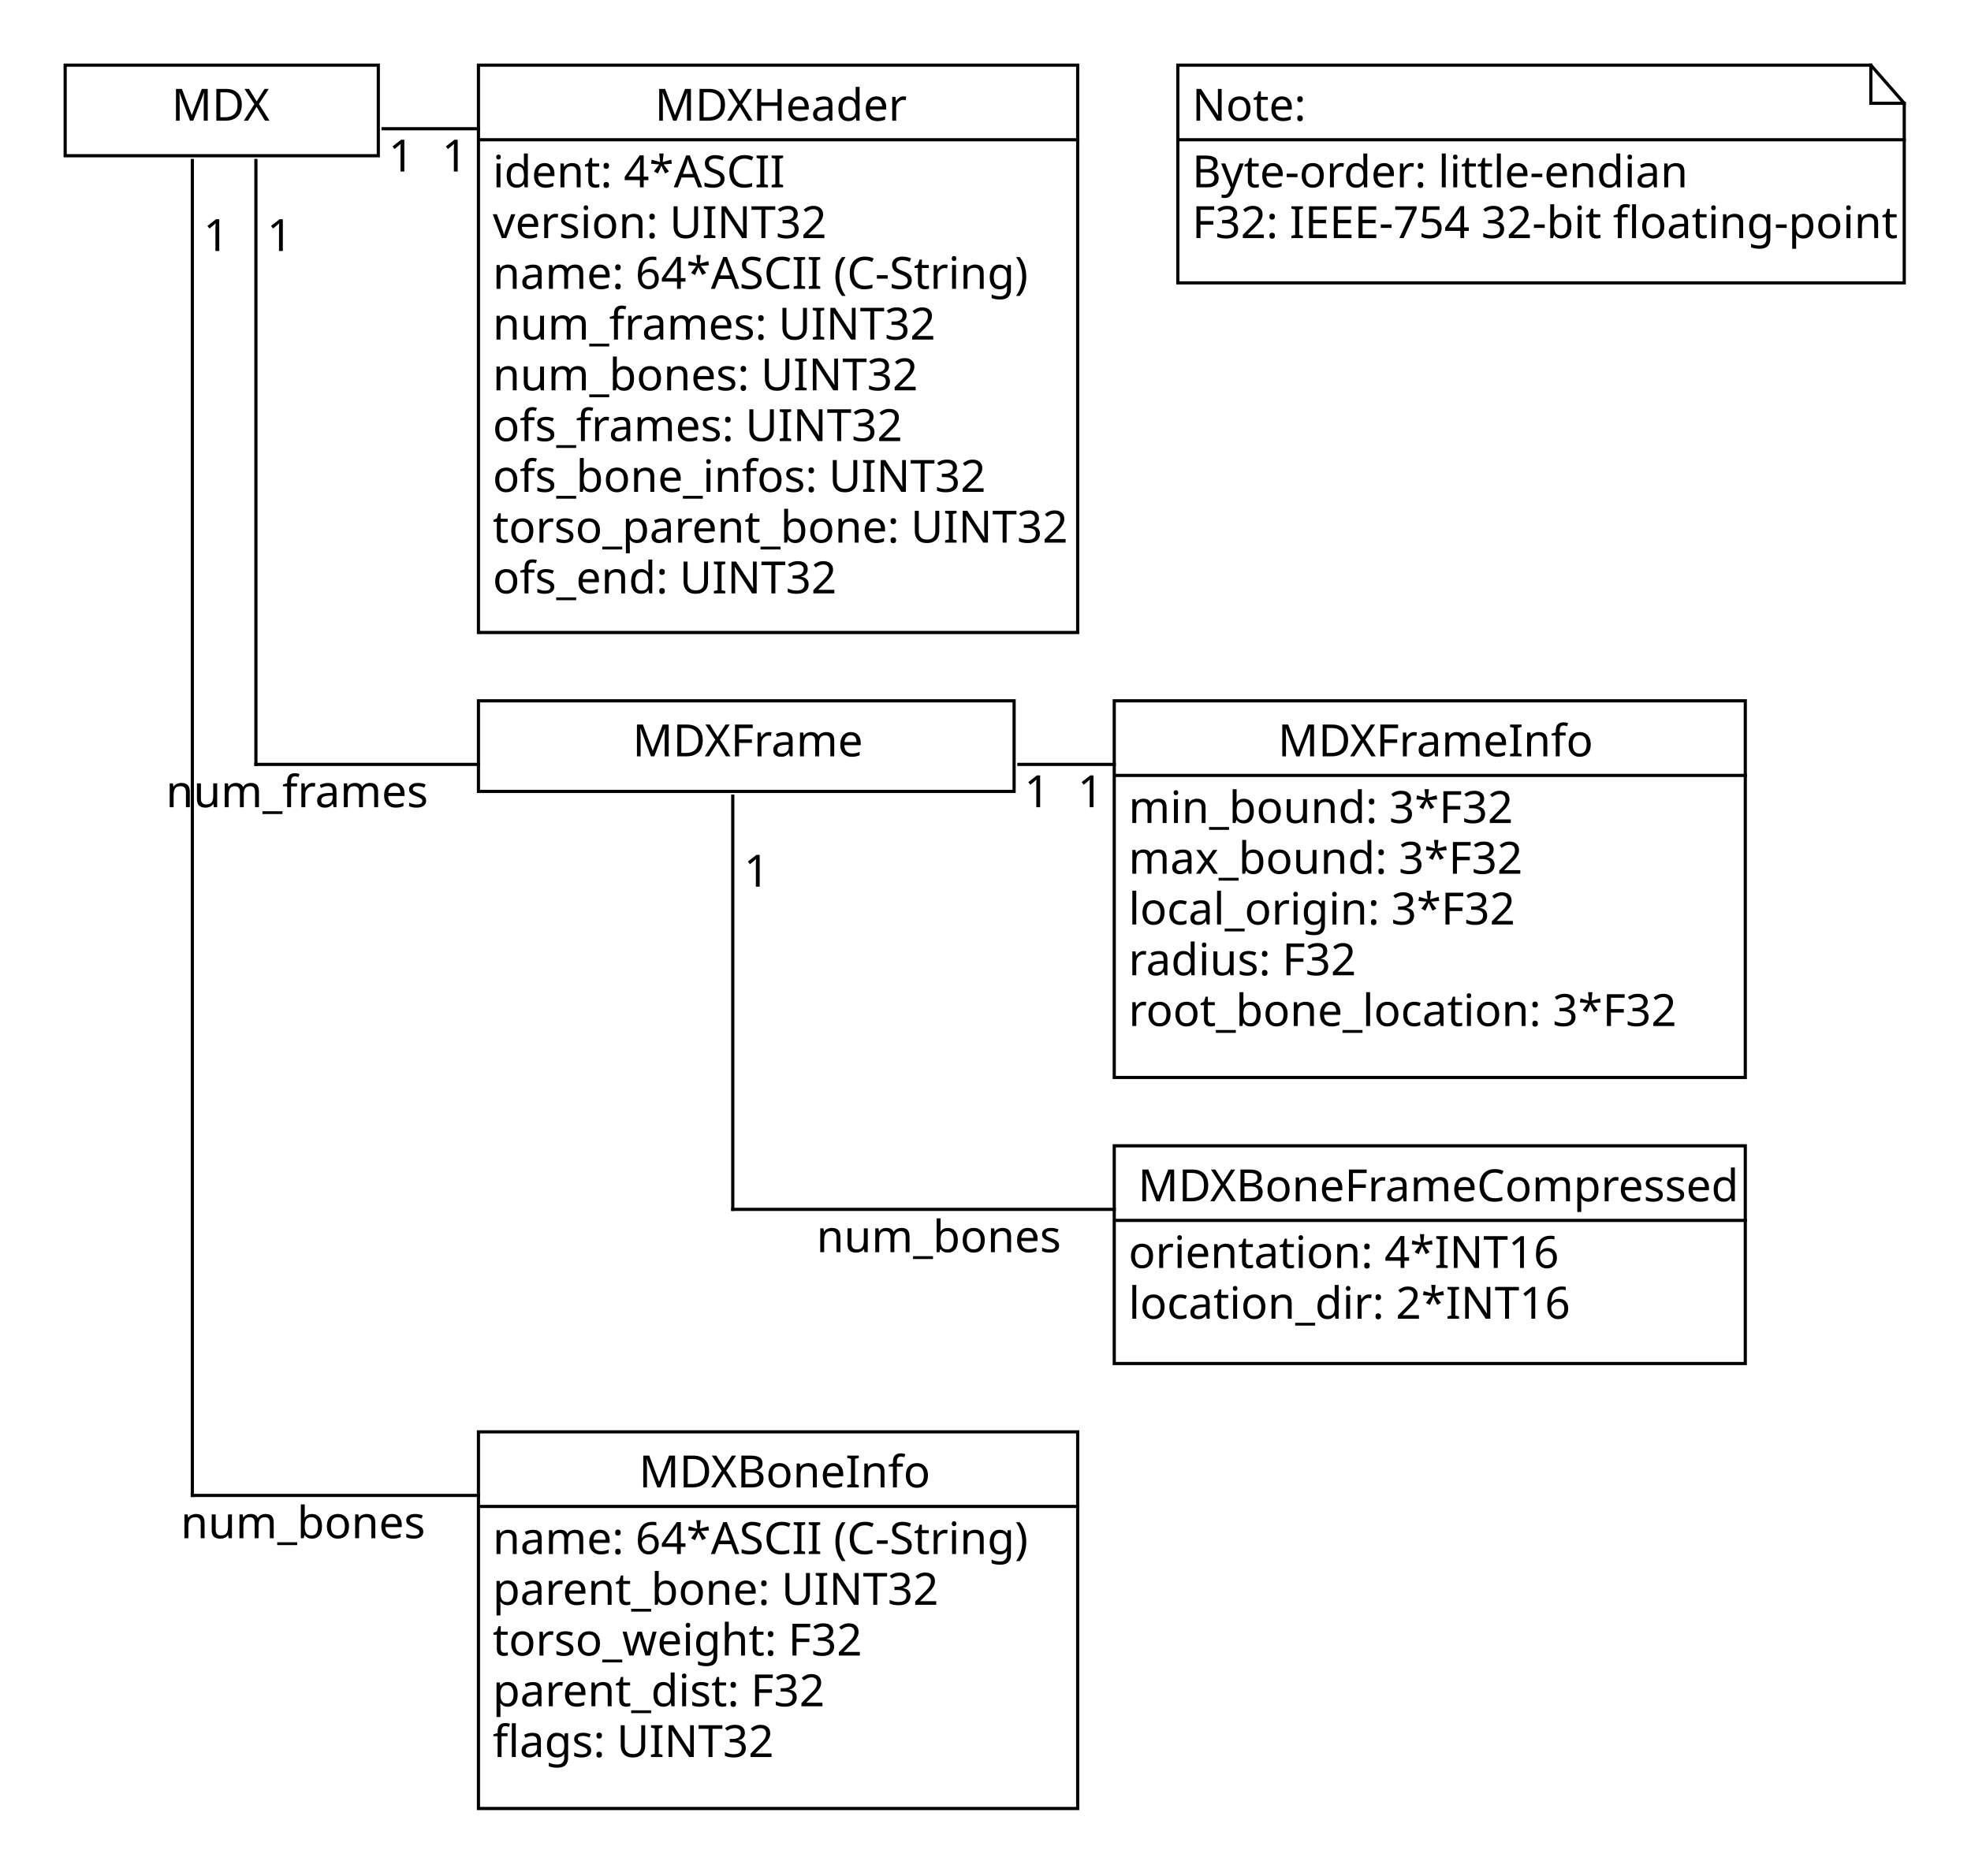
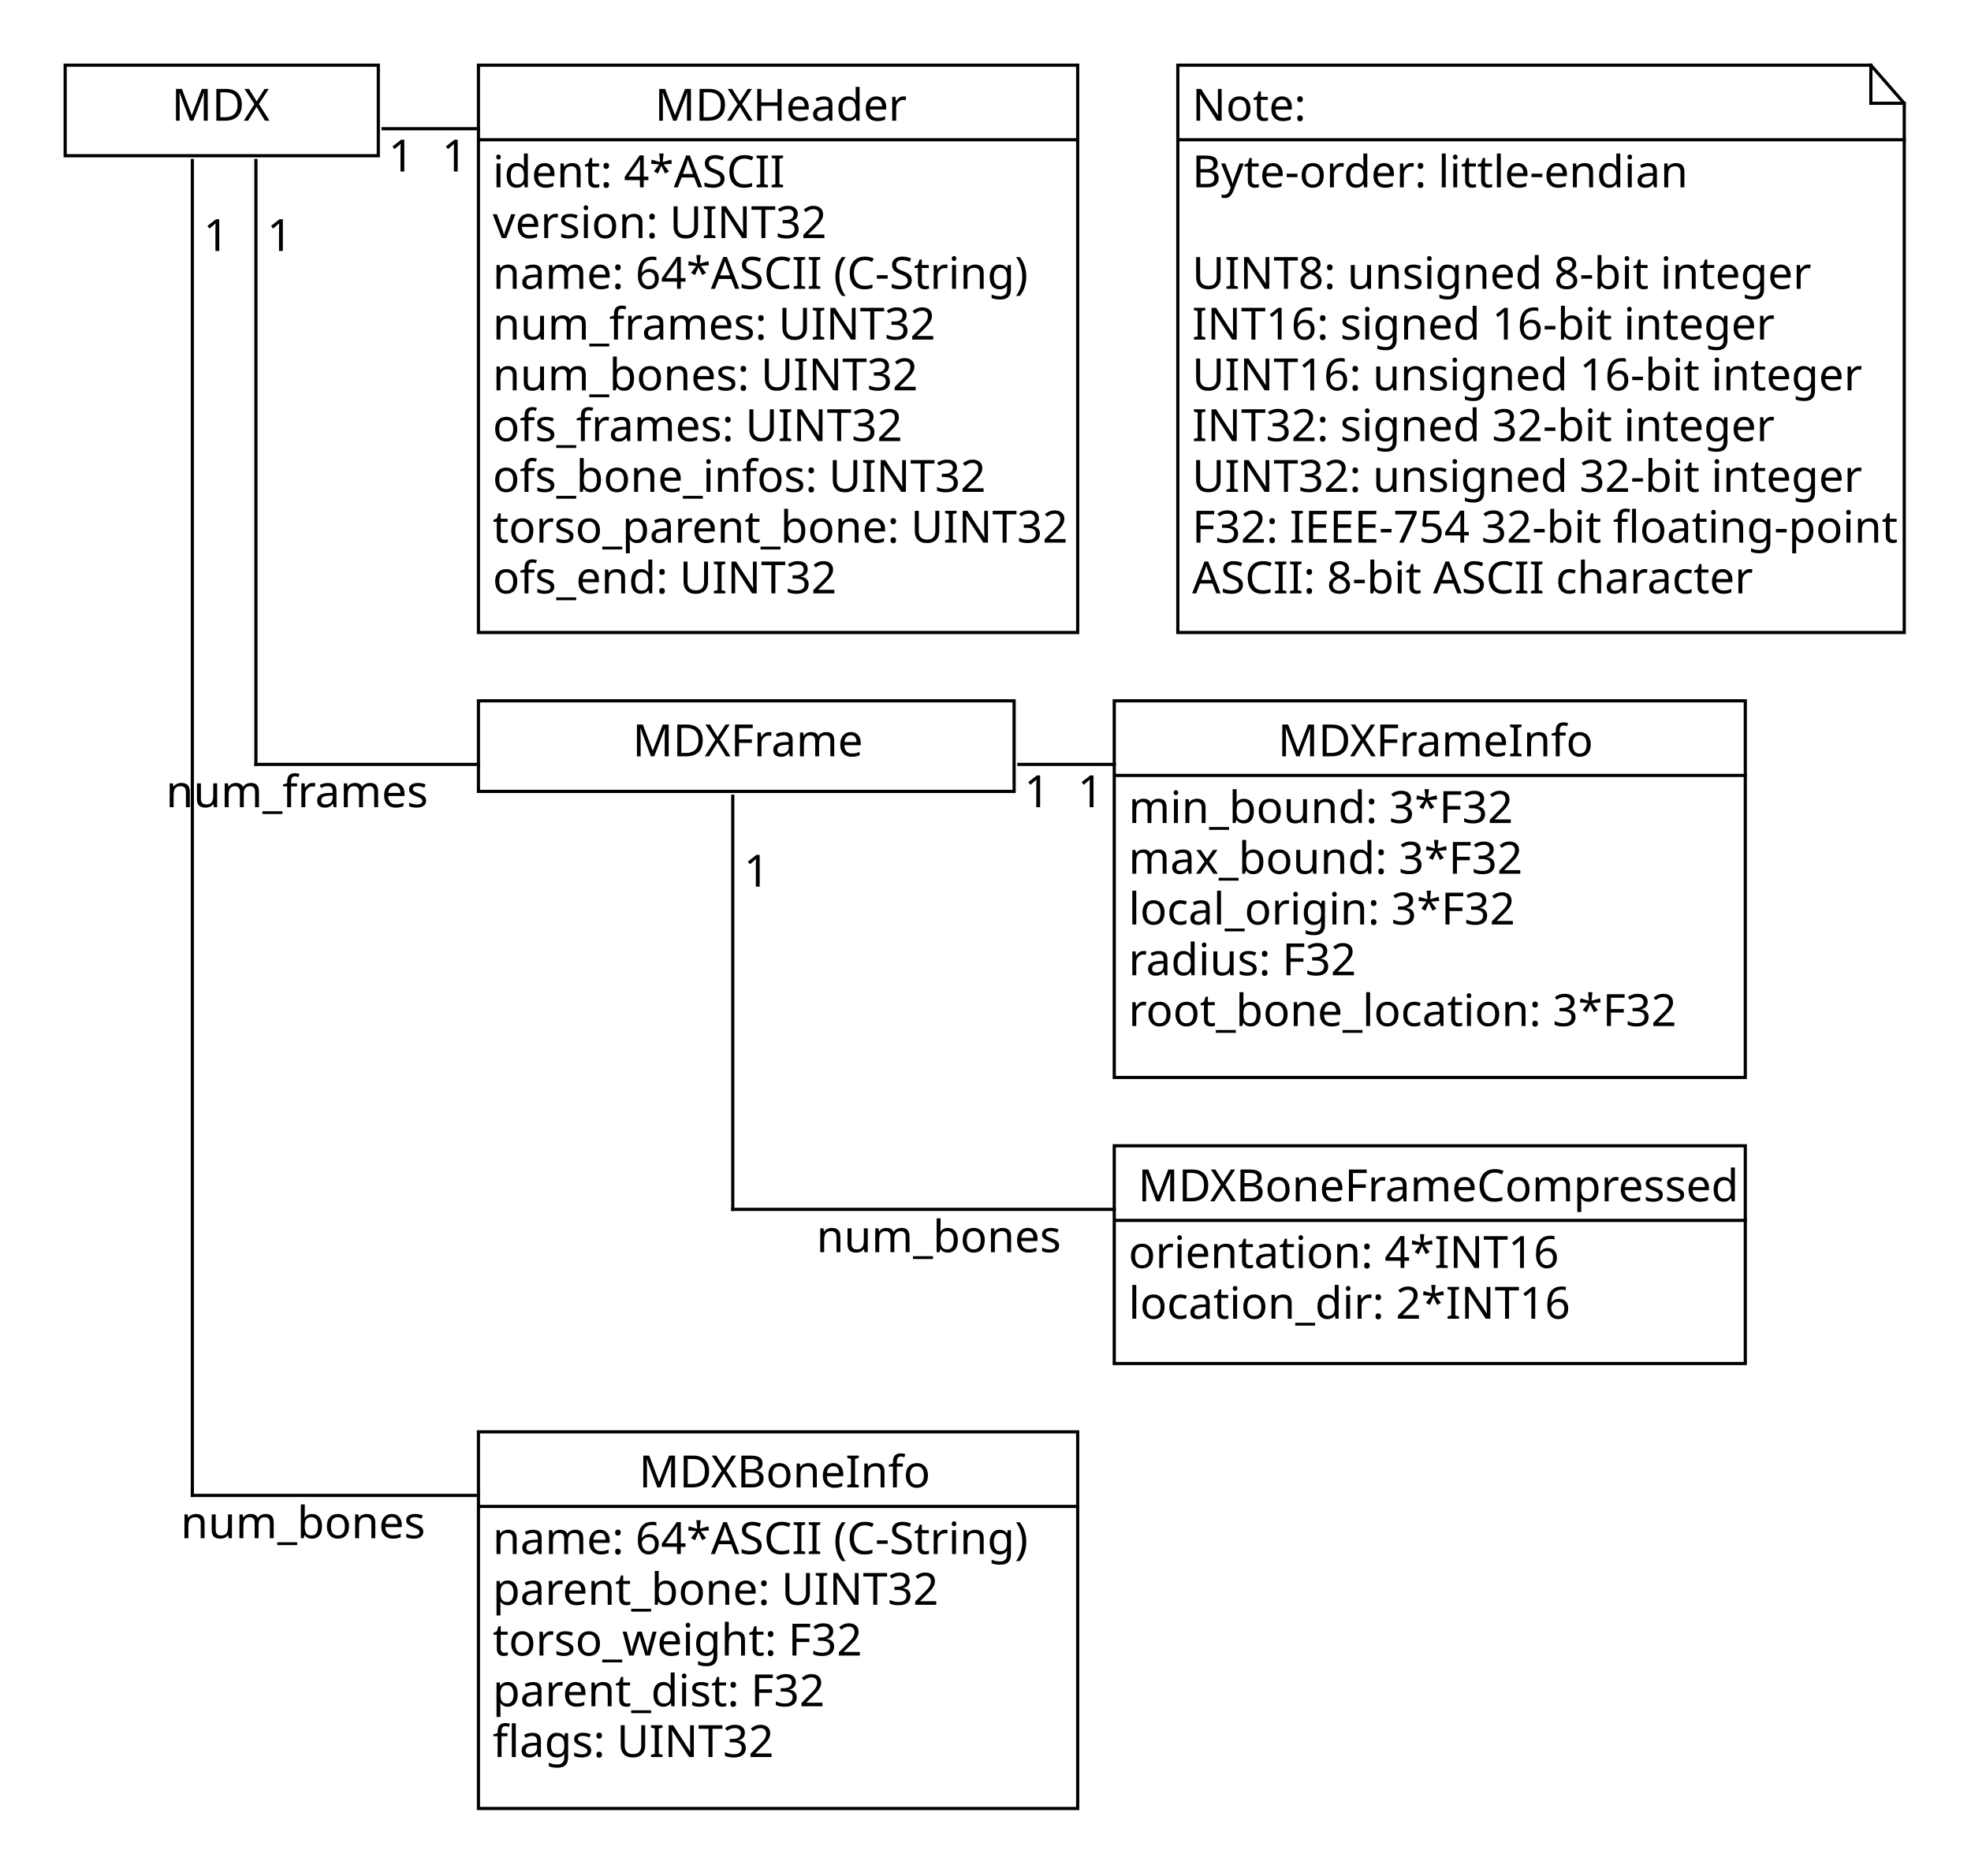
<svg xmlns="http://www.w3.org/2000/svg" fill-opacity="1" color-rendering="auto" color-interpolation="auto" text-rendering="auto" stroke="black" stroke-linecap="square" width="620" stroke-miterlimit="10" shape-rendering="auto" stroke-opacity="1" fill="black" stroke-dasharray="none" font-weight="normal" stroke-width="1" viewBox="180 70 620 590" height="590" font-family="'Dialog'" font-style="normal" stroke-linejoin="miter" font-size="12px" stroke-dashoffset="0" image-rendering="auto">
  <defs id="genericDefs" />
  <g>
    <defs id="defs1">
      <clipPath clipPathUnits="userSpaceOnUse" id="clipPath1">
        <path d="M0 0 L2147483647 0 L2147483647 2147483647 L0 2147483647 L0 0 Z" />
      </clipPath>
      <clipPath clipPathUnits="userSpaceOnUse" id="clipPath2">
-         <path d="M0 0 L0 70 L230 70 L230 0 Z" />
+         <path d="M0 0 L0 180 L230 180 L230 0 Z" />
      </clipPath>
      <clipPath clipPathUnits="userSpaceOnUse" id="clipPath3">
        <path d="M0 0 L0 120 L190 120 L190 0 Z" />
      </clipPath>
      <clipPath clipPathUnits="userSpaceOnUse" id="clipPath4">
        <path d="M0 0 L0 70 L200 70 L200 0 Z" />
      </clipPath>
      <clipPath clipPathUnits="userSpaceOnUse" id="clipPath5">
        <path d="M0 0 L0 120 L200 120 L200 0 Z" />
      </clipPath>
      <clipPath clipPathUnits="userSpaceOnUse" id="clipPath6">
        <path d="M0 0 L0 30 L170 30 L170 0 Z" />
      </clipPath>
      <clipPath clipPathUnits="userSpaceOnUse" id="clipPath7">
        <path d="M0 0 L0 180 L190 180 L190 0 Z" />
      </clipPath>
      <clipPath clipPathUnits="userSpaceOnUse" id="clipPath8">
        <path d="M0 0 L0 30 L100 30 L100 0 Z" />
      </clipPath>
      <clipPath clipPathUnits="userSpaceOnUse" id="clipPath9">
        <path d="M0 0 L0 460 L120 460 L120 0 Z" />
      </clipPath>
      <clipPath clipPathUnits="userSpaceOnUse" id="clipPath10">
        <path d="M0 0 L0 170 L150 170 L150 0 Z" />
      </clipPath>
      <clipPath clipPathUnits="userSpaceOnUse" id="clipPath11">
        <path d="M0 0 L0 50 L60 50 L60 0 Z" />
      </clipPath>
      <clipPath clipPathUnits="userSpaceOnUse" id="clipPath12">
        <path d="M0 0 L0 230 L120 230 L120 0 Z" />
      </clipPath>
    </defs>
    <g fill="rgb(255,255,255)" fill-opacity="0" transform="translate(550,90)" stroke-opacity="0" stroke="rgb(255,255,255)">
-       <path d="M0.5 0.5 L218.5 0.5 L229 12.5 L229 69 L0.5 69 Z" stroke="none" clip-path="url(#clipPath2)" />
+       <path d="M0.5 0.5 L218.5 0.5 L229 12.5 L229 179 L0.5 179 Z" stroke="none" clip-path="url(#clipPath2)" />
    </g>
    <g transform="translate(550,90)">
-       <path fill="none" d="M0.5 0.5 L218.5 0.5 L229 12.5 L229 69 L0.5 69 Z" clip-path="url(#clipPath2)" />
+       <path fill="none" d="M0.5 0.5 L218.5 0.5 L229 12.5 L229 179 L0.5 179 Z" clip-path="url(#clipPath2)" />
      <path fill="none" d="M218.5 0.5 L218.5 12.5 L229 12.5" clip-path="url(#clipPath2)" />
      <text x="5" font-size="14px" y="17.969" clip-path="url(#clipPath2)" font-family="sans-serif" stroke="none" xml:space="preserve">Note:</text>
      <path fill="none" d="M1 23.969 L229 23.969" clip-path="url(#clipPath2)" />
      <text x="5" font-size="14px" y="38.938" clip-path="url(#clipPath2)" font-family="sans-serif" stroke="none" xml:space="preserve">Byte-order: little-endian</text>
-       <text x="5" font-size="14px" y="54.906" clip-path="url(#clipPath2)" font-family="sans-serif" stroke="none" xml:space="preserve">F32: IEEE-754 32-bit floating-point</text>
+       <text x="5" font-size="14px" y="70.875" clip-path="url(#clipPath2)" font-family="sans-serif" stroke="none" xml:space="preserve">UINT8: unsigned 8-bit integer</text>
+       <text x="5" font-size="14px" y="86.844" clip-path="url(#clipPath2)" font-family="sans-serif" stroke="none" xml:space="preserve">INT16: signed 16-bit integer</text>
+       <text x="5" font-size="14px" y="102.812" clip-path="url(#clipPath2)" font-family="sans-serif" stroke="none" xml:space="preserve">UINT16: unsigned 16-bit integer</text>
+       <text x="5" font-size="14px" y="118.781" clip-path="url(#clipPath2)" font-family="sans-serif" stroke="none" xml:space="preserve">INT32: signed 32-bit integer</text>
+       <text x="5" font-size="14px" y="134.75" clip-path="url(#clipPath2)" font-family="sans-serif" stroke="none" xml:space="preserve">UINT32: unsigned 32-bit integer</text>
+       <text x="5" font-size="14px" y="150.719" clip-path="url(#clipPath2)" font-family="sans-serif" stroke="none" xml:space="preserve">F32: IEEE-754 32-bit floating-point</text>
+       <text x="5" font-size="14px" y="166.688" clip-path="url(#clipPath2)" font-family="sans-serif" stroke="none" xml:space="preserve">ASCII: 8-bit ASCII character</text>
    </g>
    <g fill="rgb(255,255,255)" fill-opacity="0" transform="translate(330,520)" stroke-opacity="0" stroke="rgb(255,255,255)">
      <rect x="0.5" width="188.5" height="118.5" y="0.5" clip-path="url(#clipPath3)" stroke="none" />
    </g>
    <g transform="translate(330,520)">
      <rect fill="none" x="0.5" width="188.5" height="118.5" y="0.5" clip-path="url(#clipPath3)" />
      <text x="51" font-size="14px" y="17.969" clip-path="url(#clipPath3)" font-family="sans-serif" stroke="none" xml:space="preserve">MDXBoneInfo</text>
      <path fill="none" d="M1 23.969 L189 23.969" clip-path="url(#clipPath3)" />
      <text x="5" font-size="14px" y="38.938" clip-path="url(#clipPath3)" font-family="sans-serif" stroke="none" xml:space="preserve">name: 64*ASCII (C-String)</text>
      <text x="5" font-size="14px" y="54.906" clip-path="url(#clipPath3)" font-family="sans-serif" stroke="none" xml:space="preserve">parent_bone: UINT32</text>
      <text x="5" font-size="14px" y="70.875" clip-path="url(#clipPath3)" font-family="sans-serif" stroke="none" xml:space="preserve">torso_weight: F32</text>
      <text x="5" font-size="14px" y="86.844" clip-path="url(#clipPath3)" font-family="sans-serif" stroke="none" xml:space="preserve">parent_dist: F32</text>
      <text x="5" font-size="14px" y="102.812" clip-path="url(#clipPath3)" font-family="sans-serif" stroke="none" xml:space="preserve">flags: UINT32</text>
    </g>
    <g fill="rgb(255,255,255)" fill-opacity="0" transform="translate(530,430)" stroke-opacity="0" stroke="rgb(255,255,255)">
      <rect x="0.5" width="198.5" height="68.5" y="0.5" clip-path="url(#clipPath4)" stroke="none" />
    </g>
    <g transform="translate(530,430)">
      <rect fill="none" x="0.5" width="198.5" height="68.5" y="0.5" clip-path="url(#clipPath4)" />
      <text x="8" font-size="14px" y="17.969" clip-path="url(#clipPath4)" font-family="sans-serif" stroke="none" xml:space="preserve">MDXBoneFrameCompressed</text>
      <path fill="none" d="M1 23.969 L199 23.969" clip-path="url(#clipPath4)" />
      <text x="5" font-size="14px" y="38.938" clip-path="url(#clipPath4)" font-family="sans-serif" stroke="none" xml:space="preserve">orientation: 4*INT16</text>
      <text x="5" font-size="14px" y="54.906" clip-path="url(#clipPath4)" font-family="sans-serif" stroke="none" xml:space="preserve">location_dir: 2*INT16</text>
    </g>
    <g fill="rgb(255,255,255)" fill-opacity="0" transform="translate(530,290)" stroke-opacity="0" stroke="rgb(255,255,255)">
      <rect x="0.5" width="198.5" height="118.5" y="0.5" clip-path="url(#clipPath5)" stroke="none" />
    </g>
    <g transform="translate(530,290)">
      <rect fill="none" x="0.5" width="198.5" height="118.5" y="0.5" clip-path="url(#clipPath5)" />
      <text x="52" font-size="14px" y="17.969" clip-path="url(#clipPath5)" font-family="sans-serif" stroke="none" xml:space="preserve">MDXFrameInfo</text>
      <path fill="none" d="M1 23.969 L199 23.969" clip-path="url(#clipPath5)" />
      <text x="5" font-size="14px" y="38.938" clip-path="url(#clipPath5)" font-family="sans-serif" stroke="none" xml:space="preserve">min_bound: 3*F32</text>
      <text x="5" font-size="14px" y="54.906" clip-path="url(#clipPath5)" font-family="sans-serif" stroke="none" xml:space="preserve">max_bound: 3*F32</text>
      <text x="5" font-size="14px" y="70.875" clip-path="url(#clipPath5)" font-family="sans-serif" stroke="none" xml:space="preserve">local_origin: 3*F32</text>
      <text x="5" font-size="14px" y="86.844" clip-path="url(#clipPath5)" font-family="sans-serif" stroke="none" xml:space="preserve">radius: F32</text>
      <text x="5" font-size="14px" y="102.812" clip-path="url(#clipPath5)" font-family="sans-serif" stroke="none" xml:space="preserve">root_bone_location: 3*F32</text>
    </g>
    <g fill="rgb(255,255,255)" fill-opacity="0" transform="translate(330,290)" stroke-opacity="0" stroke="rgb(255,255,255)">
      <rect x="0.5" width="168.5" height="28.5" y="0.5" clip-path="url(#clipPath6)" stroke="none" />
    </g>
    <g transform="translate(330,290)">
      <rect fill="none" x="0.5" width="168.5" height="28.5" y="0.5" clip-path="url(#clipPath6)" />
      <text x="49" font-size="14px" y="17.969" clip-path="url(#clipPath6)" font-family="sans-serif" stroke="none" xml:space="preserve">MDXFrame</text>
    </g>
    <g fill="rgb(255,255,255)" fill-opacity="0" transform="translate(330,90)" stroke-opacity="0" stroke="rgb(255,255,255)">
      <rect x="0.5" width="188.5" height="178.5" y="0.5" clip-path="url(#clipPath7)" stroke="none" />
    </g>
    <g transform="translate(330,90)">
      <rect fill="none" x="0.5" width="188.5" height="178.5" y="0.5" clip-path="url(#clipPath7)" />
      <text x="56" font-size="14px" y="17.969" clip-path="url(#clipPath7)" font-family="sans-serif" stroke="none" xml:space="preserve">MDXHeader</text>
      <path fill="none" d="M1 23.969 L189 23.969" clip-path="url(#clipPath7)" />
      <text x="5" font-size="14px" y="38.938" clip-path="url(#clipPath7)" font-family="sans-serif" stroke="none" xml:space="preserve">ident: 4*ASCII</text>
      <text x="5" font-size="14px" y="54.906" clip-path="url(#clipPath7)" font-family="sans-serif" stroke="none" xml:space="preserve">version: UINT32</text>
      <text x="5" font-size="14px" y="70.875" clip-path="url(#clipPath7)" font-family="sans-serif" stroke="none" xml:space="preserve">name: 64*ASCII (C-String)</text>
      <text x="5" font-size="14px" y="86.844" clip-path="url(#clipPath7)" font-family="sans-serif" stroke="none" xml:space="preserve">num_frames: UINT32</text>
      <text x="5" font-size="14px" y="102.812" clip-path="url(#clipPath7)" font-family="sans-serif" stroke="none" xml:space="preserve">num_bones: UINT32</text>
      <text x="5" font-size="14px" y="118.781" clip-path="url(#clipPath7)" font-family="sans-serif" stroke="none" xml:space="preserve">ofs_frames: UINT32</text>
      <text x="5" font-size="14px" y="134.75" clip-path="url(#clipPath7)" font-family="sans-serif" stroke="none" xml:space="preserve">ofs_bone_infos: UINT32</text>
      <text x="5" font-size="14px" y="150.719" clip-path="url(#clipPath7)" font-family="sans-serif" stroke="none" xml:space="preserve">torso_parent_bone: UINT32</text>
      <text x="5" font-size="14px" y="166.688" clip-path="url(#clipPath7)" font-family="sans-serif" stroke="none" xml:space="preserve">ofs_end: UINT32</text>
    </g>
    <g fill="rgb(255,255,255)" fill-opacity="0" transform="translate(200,90)" stroke-opacity="0" stroke="rgb(255,255,255)">
      <rect x="0.5" width="98.5" height="28.5" y="0.5" clip-path="url(#clipPath8)" stroke="none" />
    </g>
    <g transform="translate(200,90)">
      <rect fill="none" x="0.5" width="98.5" height="28.5" y="0.5" clip-path="url(#clipPath8)" />
      <text x="34" font-size="14px" y="17.969" clip-path="url(#clipPath8)" font-family="sans-serif" stroke="none" xml:space="preserve">MDX</text>
    </g>
    <g transform="translate(230,110)">
      <path fill="none" d="M10.5 10.5 L10.5 430.5" clip-path="url(#clipPath9)" />
      <path fill="none" d="M10.5 430.5 L100.5 430.5" clip-path="url(#clipPath9)" />
      <text x="14" font-size="14px" y="38.969" clip-path="url(#clipPath9)" font-family="sans-serif" stroke="none" xml:space="preserve">1</text>
      <text x="6.835" font-size="14px" y="443.969" clip-path="url(#clipPath9)" font-family="sans-serif" stroke="none" xml:space="preserve">num_bones</text>
    </g>
    <g transform="translate(400,310)">
      <path fill="none" d="M10.5 10.5 L10.5 140.5" clip-path="url(#clipPath10)" />
      <path fill="none" d="M10.5 140.5 L130.5 140.5" clip-path="url(#clipPath10)" />
      <text x="14" font-size="14px" y="38.969" clip-path="url(#clipPath10)" font-family="sans-serif" stroke="none" xml:space="preserve">1</text>
      <text x="36.835" font-size="14px" y="153.969" clip-path="url(#clipPath10)" font-family="sans-serif" stroke="none" xml:space="preserve">num_bones</text>
    </g>
    <g transform="translate(490,290)">
      <path fill="none" d="M10.5 20.5 L40.5 20.5" clip-path="url(#clipPath11)" />
      <text x="29" font-size="14px" y="33.969" clip-path="url(#clipPath11)" font-family="sans-serif" stroke="none" xml:space="preserve">1</text>
      <text x="12.214" font-size="14px" y="33.969" clip-path="url(#clipPath11)" font-family="sans-serif" stroke="none" xml:space="preserve">1</text>
    </g>
    <g transform="translate(230,110)">
      <path fill="none" d="M30.5 10.5 L30.5 200.5" clip-path="url(#clipPath12)" />
      <path fill="none" d="M30.5 200.5 L100.5 200.5" clip-path="url(#clipPath12)" />
      <text x="34" font-size="14px" y="38.969" clip-path="url(#clipPath12)" font-family="sans-serif" stroke="none" xml:space="preserve">1</text>
      <text x="2.193" font-size="14px" y="213.969" clip-path="url(#clipPath12)" font-family="sans-serif" stroke="none" xml:space="preserve">num_frames</text>
    </g>
    <g transform="translate(290,90)">
      <path fill="none" d="M10.5 20.5 L40.5 20.5" clip-path="url(#clipPath11)" />
      <text x="29" font-size="14px" y="33.969" clip-path="url(#clipPath11)" font-family="sans-serif" stroke="none" xml:space="preserve">1</text>
      <text x="12.214" font-size="14px" y="33.969" clip-path="url(#clipPath11)" font-family="sans-serif" stroke="none" xml:space="preserve">1</text>
    </g>
  </g>
</svg>
